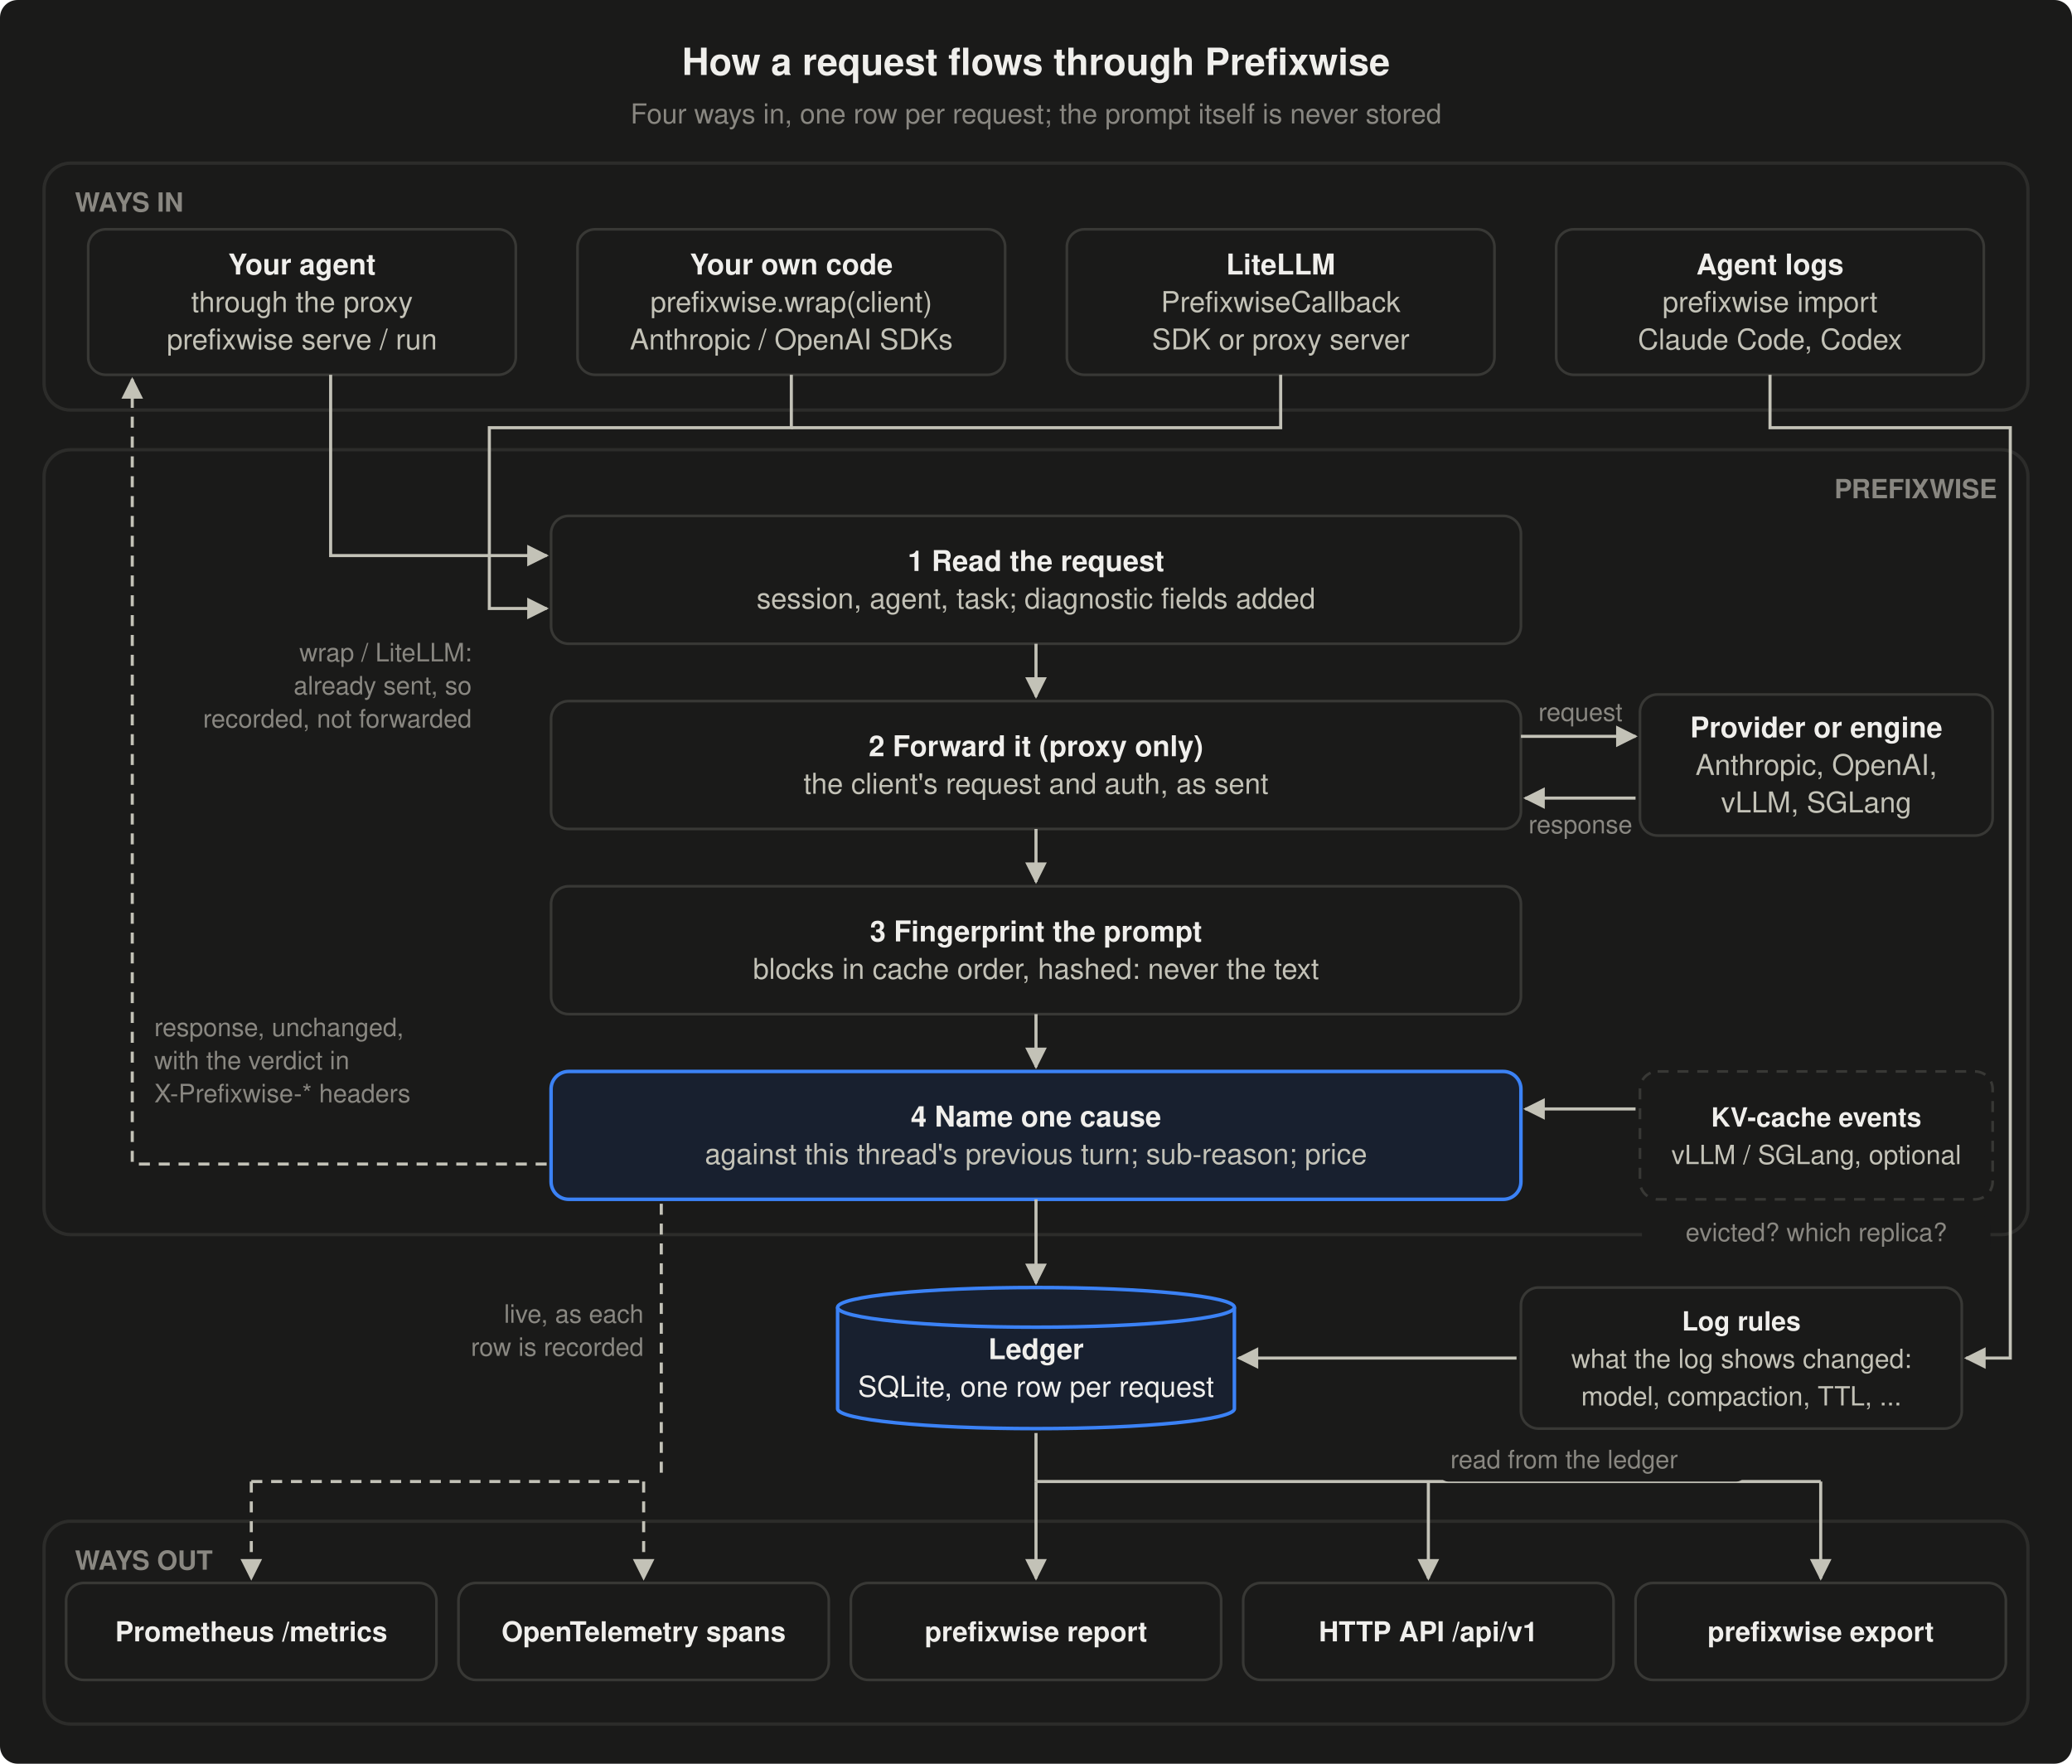
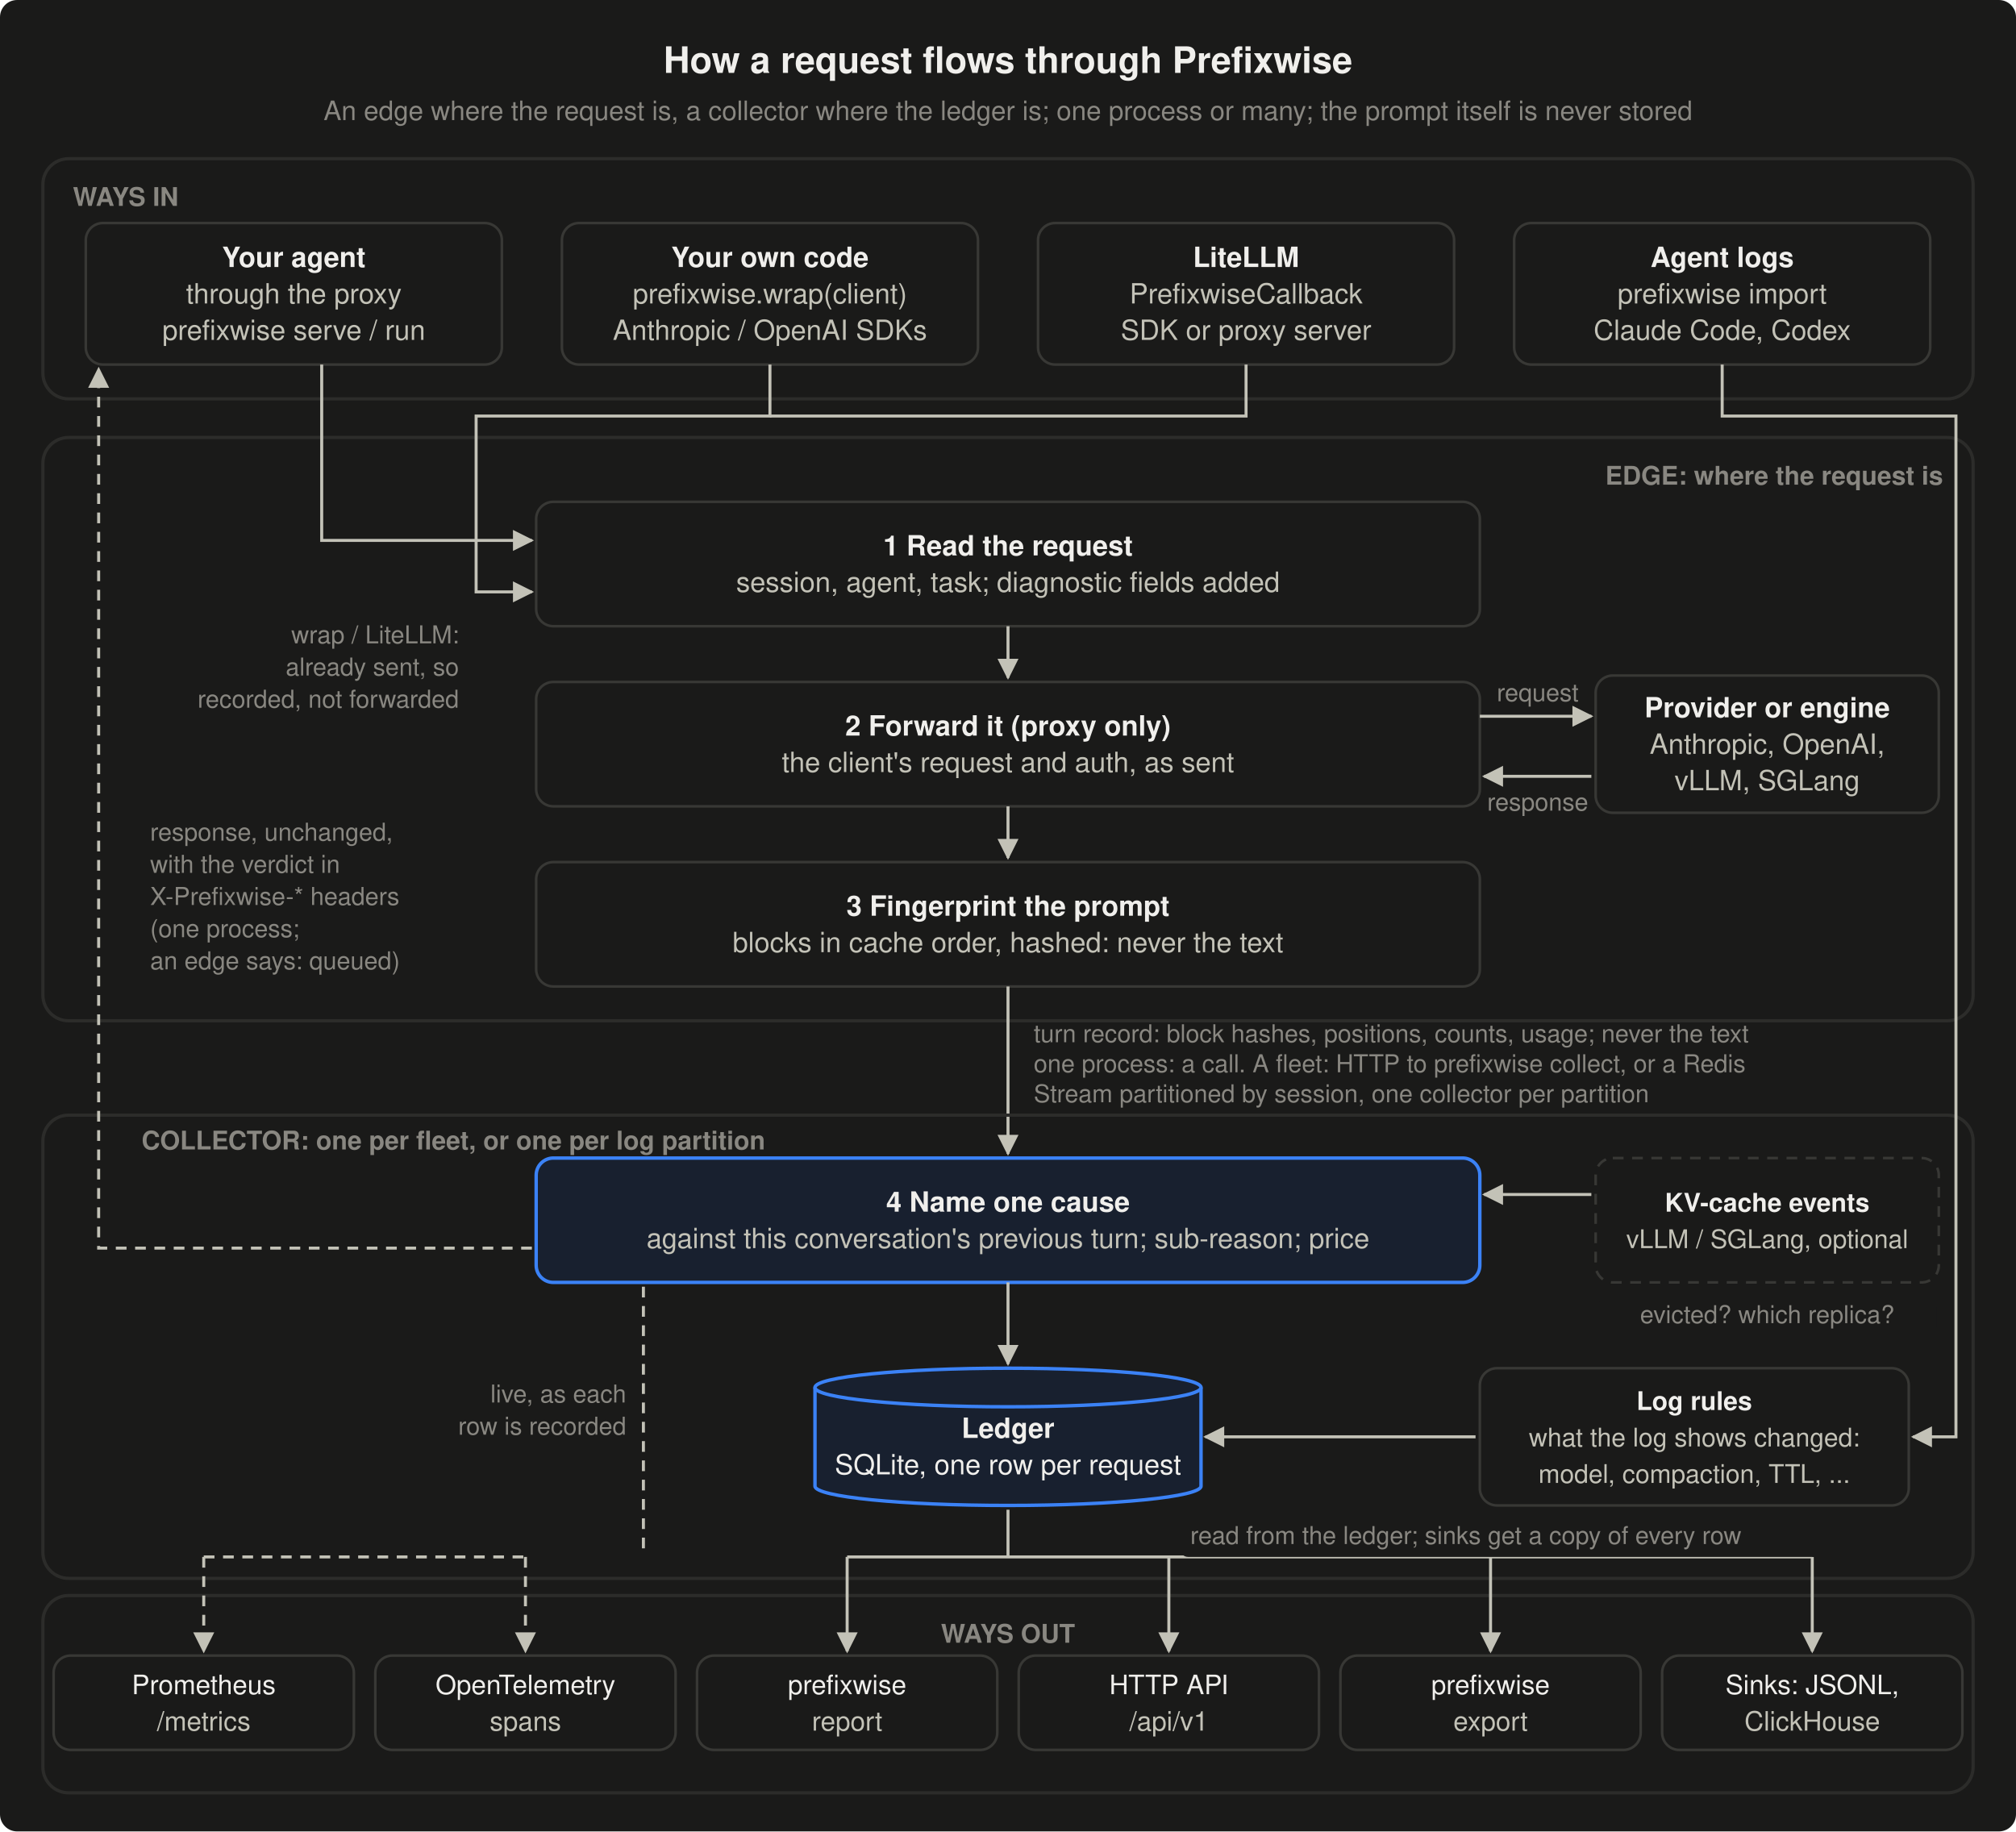
- <svg xmlns="http://www.w3.org/2000/svg" width="940" height="800" viewBox="0 0 940 800" role="img" aria-label="How a request flows through Prefixwise: four ways in; read, forward (proxy only), fingerprint and name one cause; the response back with the verdict in headers; agent logs through their own rules; one ledger row; Prometheus and OpenTelemetry live, report, API and export from the ledger" font-family="system-ui, -apple-system, 'Segoe UI', Helvetica, Arial, sans-serif">
+ <svg xmlns="http://www.w3.org/2000/svg" width="940" height="854" viewBox="0 0 940 854" role="img" aria-label="How a request flows through Prefixwise: four ways in; an edge reads, forwards (proxy only) and fingerprints the request where it is; a turn record (hashes, counts, usage, never text) crosses to a collector, in one process or over HTTP or a Redis Stream partitioned by session, which names one cause and writes one ledger row; the response back with the verdict in headers; agent logs through their own rules; Prometheus and OpenTelemetry live, report, API and export from the ledger, sinks a copy of every row" font-family="system-ui, -apple-system, 'Segoe UI', Helvetica, Arial, sans-serif">
  <defs>
    <marker id="a" viewBox="0 0 10 10" refX="9" refY="5" markerWidth="7" markerHeight="7" orient="auto-start-reverse">
      <path d="M0,0 L10,5 L0,10 z" fill="#c3c2b7" />
    </marker>
  </defs>
-   <rect width="940" height="800" rx="8" fill="#1a1a19" />
+   <rect width="940" height="854" rx="8" fill="#1a1a19" />
  <text x="470.0" y="34.0" fill="#f0efec" font-size="17" text-anchor="middle" font-weight="600">How a request flows through Prefixwise</text>
-   <text x="470.0" y="56.0" fill="#898781" font-size="12.5" text-anchor="middle" font-weight="400">Four ways in, one row per request; the prompt itself is never stored</text>
+   <text x="470.0" y="56.0" fill="#898781" font-size="12.5" text-anchor="middle" font-weight="400">An edge where the request is, a collector where the ledger is; one process or many; the prompt itself is never stored</text>
  <rect x="20" y="74" width="900" height="112" rx="12" fill="none" stroke="#2c2c2a" stroke-width="1.5" />
  <text x="34.0" y="96.0" fill="#898781" font-size="12" text-anchor="start" font-weight="600">WAYS IN</text>
  <rect x="40" y="104" width="194" height="66" rx="8" fill="#1a1a19" stroke="#383835" stroke-width="1.2" />
  <text x="137.0" y="124.5" fill="#f0efec" font-size="13" text-anchor="middle" font-weight="600">Your agent</text>
  <text x="137.0" y="141.5" fill="#c3c2b7" font-size="13" text-anchor="middle" font-weight="400">through the proxy</text>
  <text x="137.0" y="158.5" fill="#c3c2b7" font-size="13" text-anchor="middle" font-weight="400">prefixwise serve / run</text>
  <rect x="262" y="104" width="194" height="66" rx="8" fill="#1a1a19" stroke="#383835" stroke-width="1.2" />
  <text x="359.0" y="124.5" fill="#f0efec" font-size="13" text-anchor="middle" font-weight="600">Your own code</text>
  <text x="359.0" y="141.5" fill="#c3c2b7" font-size="13" text-anchor="middle" font-weight="400">prefixwise.wrap(client)</text>
  <text x="359.0" y="158.5" fill="#c3c2b7" font-size="13" text-anchor="middle" font-weight="400">Anthropic / OpenAI SDKs</text>
  <rect x="484" y="104" width="194" height="66" rx="8" fill="#1a1a19" stroke="#383835" stroke-width="1.2" />
  <text x="581.0" y="124.5" fill="#f0efec" font-size="13" text-anchor="middle" font-weight="600">LiteLLM</text>
  <text x="581.0" y="141.5" fill="#c3c2b7" font-size="13" text-anchor="middle" font-weight="400">PrefixwiseCallback</text>
  <text x="581.0" y="158.5" fill="#c3c2b7" font-size="13" text-anchor="middle" font-weight="400">SDK or proxy server</text>
  <rect x="706" y="104" width="194" height="66" rx="8" fill="#1a1a19" stroke="#383835" stroke-width="1.2" />
  <text x="803.0" y="124.5" fill="#f0efec" font-size="13" text-anchor="middle" font-weight="600">Agent logs</text>
  <text x="803.0" y="141.5" fill="#c3c2b7" font-size="13" text-anchor="middle" font-weight="400">prefixwise import</text>
  <text x="803.0" y="158.5" fill="#c3c2b7" font-size="13" text-anchor="middle" font-weight="400">Claude Code, Codex</text>
-   <rect x="20" y="204" width="900" height="356" rx="12" fill="none" stroke="#2c2c2a" stroke-width="1.5" />
-   <text x="906.0" y="226.0" fill="#898781" font-size="12" text-anchor="end" font-weight="600">PREFIXWISE</text>
+   <rect x="20" y="204" width="900" height="272" rx="12" fill="none" stroke="#2c2c2a" stroke-width="1.5" />
+   <text x="906.0" y="226.0" fill="#898781" font-size="12" text-anchor="end" font-weight="600">EDGE: where the request is</text>
  <rect x="250" y="234" width="440" height="58" rx="8" fill="#1a1a19" stroke="#383835" stroke-width="1.2" />
  <text x="470.0" y="259.0" fill="#f0efec" font-size="13" text-anchor="middle" font-weight="600">1  Read the request</text>
  <text x="470.0" y="276.0" fill="#c3c2b7" font-size="13" text-anchor="middle" font-weight="400">session, agent, task; diagnostic fields added</text>
  <rect x="250" y="318" width="440" height="58" rx="8" fill="#1a1a19" stroke="#383835" stroke-width="1.2" />
  <text x="470.0" y="343.0" fill="#f0efec" font-size="13" text-anchor="middle" font-weight="600">2  Forward it (proxy only)</text>
  <text x="470.0" y="360.0" fill="#c3c2b7" font-size="13" text-anchor="middle" font-weight="400">the client's request and auth, as sent</text>
  <rect x="250" y="402" width="440" height="58" rx="8" fill="#1a1a19" stroke="#383835" stroke-width="1.2" />
  <text x="470.0" y="427.0" fill="#f0efec" font-size="13" text-anchor="middle" font-weight="600">3  Fingerprint the prompt</text>
  <text x="470.0" y="444.0" fill="#c3c2b7" font-size="13" text-anchor="middle" font-weight="400">blocks in cache order, hashed: never the text</text>
-   <rect x="250" y="486" width="440" height="58" rx="8" fill="#18202f" stroke="#3b82f6" stroke-width="1.6" />
-   <text x="470.0" y="511.0" fill="#f0efec" font-size="13" text-anchor="middle" font-weight="600">4  Name one cause</text>
-   <text x="470.0" y="528.0" fill="#c3c2b7" font-size="13" text-anchor="middle" font-weight="400">against this thread's previous turn; sub-reason; price</text>
+   <rect x="250" y="540" width="440" height="58" rx="8" fill="#18202f" stroke="#3b82f6" stroke-width="1.6" />
+   <text x="470.0" y="565.0" fill="#f0efec" font-size="13" text-anchor="middle" font-weight="600">4  Name one cause</text>
+   <text x="470.0" y="582.0" fill="#c3c2b7" font-size="13" text-anchor="middle" font-weight="400">against this conversation's previous turn; sub-reason; price</text>
  <path d="M470.0,292.0 L470.0,316.0" fill="none" stroke="#c3c2b7" stroke-width="1.4" marker-end="url(#a)" />
  <path d="M470.0,376.0 L470.0,400.0" fill="none" stroke="#c3c2b7" stroke-width="1.4" marker-end="url(#a)" />
-   <path d="M470.0,460.0 L470.0,484.0" fill="none" stroke="#c3c2b7" stroke-width="1.4" marker-end="url(#a)" />
+   <path d="M470.0,460.0 L470.0,538.0" fill="none" stroke="#c3c2b7" stroke-width="1.4" marker-end="url(#a)" />
+   <text x="482.0" y="486.0" fill="#898781" font-size="11.5" text-anchor="start" font-weight="400">turn record: block hashes, positions, counts, usage; never the text</text>
+   <text x="482.0" y="500.0" fill="#898781" font-size="11.5" text-anchor="start" font-weight="400">one process: a call. A fleet: HTTP to prefixwise collect, or a Redis</text>
+   <text x="482.0" y="514.0" fill="#898781" font-size="11.5" text-anchor="start" font-weight="400">Stream partitioned by session, one collector per partition</text>
+   <rect x="20" y="520" width="900" height="216" rx="12" fill="none" stroke="#2c2c2a" stroke-width="1.5" />
+   <text x="34.0" y="542.0" fill="#898781" font-size="12" text-anchor="start" font-weight="600" />
+   <text x="66.0" y="536.0" fill="#898781" font-size="12" text-anchor="start" font-weight="600">COLLECTOR: one per fleet, or one per log partition</text>
  <path d="M150.0,170.0 L150.0,252.0 L248.0,252.0" fill="none" stroke="#c3c2b7" stroke-width="1.4" marker-end="url(#a)" />
  <path d="M359.0,170.0 L359.0,194.0 L222.0,194.0 L222.0,276.0 L248.0,276.0" fill="none" stroke="#c3c2b7" stroke-width="1.4" marker-end="url(#a)" />
  <path d="M581.0,170.0 L581.0,194.0 L359.0,194.0" fill="none" stroke="#c3c2b7" stroke-width="1.4" />
  <text x="214.0" y="300.0" fill="#898781" font-size="11.5" text-anchor="end" font-weight="400">wrap / LiteLLM:</text>
  <text x="214.0" y="315.0" fill="#898781" font-size="11.5" text-anchor="end" font-weight="400">already sent, so</text>
  <text x="214.0" y="330.0" fill="#898781" font-size="11.5" text-anchor="end" font-weight="400">recorded, not forwarded</text>
-   <path d="M248.0,528.0 L60.0,528.0 L60.0,172.0" fill="none" stroke="#c3c2b7" stroke-width="1.4" stroke-dasharray="5 4" marker-end="url(#a)" />
-   <text x="70.0" y="470.0" fill="#898781" font-size="11.5" text-anchor="start" font-weight="400">response, unchanged,</text>
-   <text x="70.0" y="485.0" fill="#898781" font-size="11.5" text-anchor="start" font-weight="400">with the verdict in</text>
-   <text x="70.0" y="500.0" fill="#898781" font-size="11.5" text-anchor="start" font-weight="400">X-Prefixwise-* headers</text>
+   <path d="M248.0,582.0 L46.0,582.0 L46.0,172.0" fill="none" stroke="#c3c2b7" stroke-width="1.4" stroke-dasharray="5 4" marker-end="url(#a)" />
+   <text x="70.0" y="392.0" fill="#898781" font-size="11.5" text-anchor="start" font-weight="400">response, unchanged,</text>
+   <text x="70.0" y="407.0" fill="#898781" font-size="11.5" text-anchor="start" font-weight="400">with the verdict in</text>
+   <text x="70.0" y="422.0" fill="#898781" font-size="11.5" text-anchor="start" font-weight="400">X-Prefixwise-* headers</text>
+   <text x="70.0" y="437.0" fill="#898781" font-size="11.5" text-anchor="start" font-weight="400">(one process;</text>
+   <text x="70.0" y="452.0" fill="#898781" font-size="11.5" text-anchor="start" font-weight="400">an edge says: queued)</text>
  <rect x="744" y="315" width="160" height="64" rx="8" fill="#1a1a19" stroke="#383835" stroke-width="1.2" />
  <text x="824.0" y="334.5" fill="#f0efec" font-size="13" text-anchor="middle" font-weight="600">Provider or engine</text>
  <text x="824.0" y="351.5" fill="#c3c2b7" font-size="13" text-anchor="middle" font-weight="400">Anthropic, OpenAI,</text>
  <text x="824.0" y="368.5" fill="#c3c2b7" font-size="13" text-anchor="middle" font-weight="400">vLLM, SGLang</text>
  <path d="M690.0,334.0 L742.0,334.0" fill="none" stroke="#c3c2b7" stroke-width="1.4" marker-end="url(#a)" />
  <text x="717.0" y="327.0" fill="#898781" font-size="11.5" text-anchor="middle" font-weight="400">request</text>
  <path d="M742.0,362.0 L692.0,362.0" fill="none" stroke="#c3c2b7" stroke-width="1.4" marker-end="url(#a)" />
  <text x="717.0" y="378.0" fill="#898781" font-size="11.5" text-anchor="middle" font-weight="400">response</text>
-   <rect x="744" y="486" width="160" height="58" rx="8" fill="#1a1a19" stroke="#383835" stroke-width="1.2" stroke-dasharray="5 4" />
-   <text x="824.0" y="511.0" fill="#f0efec" font-size="12" text-anchor="middle" font-weight="600">KV-cache events</text>
-   <text x="824.0" y="528.0" fill="#c3c2b7" font-size="12" text-anchor="middle" font-weight="400">vLLM / SGLang, optional</text>
-   <path d="M742.0,503.0 L692.0,503.0" fill="none" stroke="#c3c2b7" stroke-width="1.4" marker-end="url(#a)" />
-   <rect x="744.9" y="551.5" width="158.1" height="17.5" rx="4" fill="#1a1a19" />
-   <text x="824.0" y="563.0" fill="#898781" font-size="11.5" text-anchor="middle" font-weight="400">evicted? which replica?</text>
-   <rect x="690" y="584" width="200" height="64" rx="8" fill="#1a1a19" stroke="#383835" stroke-width="1.2" />
-   <text x="790.0" y="603.5" fill="#f0efec" font-size="12" text-anchor="middle" font-weight="600">Log rules</text>
-   <text x="790.0" y="620.5" fill="#c3c2b7" font-size="12" text-anchor="middle" font-weight="400">what the log shows changed:</text>
-   <text x="790.0" y="637.5" fill="#c3c2b7" font-size="12" text-anchor="middle" font-weight="400">model, compaction, TTL, ...</text>
-   <path d="M803.0,170.0 L803.0,194.0 L912.0,194.0 L912.0,616.0 L892.0,616.0" fill="none" stroke="#c3c2b7" stroke-width="1.4" marker-end="url(#a)" />
-   <path d="M688.0,616.0 L562.0,616.0" fill="none" stroke="#c3c2b7" stroke-width="1.4" marker-end="url(#a)" />
-   <path d="M380,593 V639 A90.0,9 0 0 0 560,639 V593" fill="#18202f" stroke="#3b82f6" stroke-width="1.6" />
-   <ellipse cx="470.0" cy="593" rx="90.0" ry="9" fill="#18202f" stroke="#3b82f6" stroke-width="1.6" />
-   <text x="470.0" y="616.5" fill="#f0efec" font-size="13" text-anchor="middle" font-weight="600">Ledger</text>
-   <text x="470.0" y="633.5" fill="#f0efec" font-size="13" text-anchor="middle" font-weight="400">SQLite, one row per request</text>
-   <path d="M470.0,544.0 L470.0,582.0" fill="none" stroke="#c3c2b7" stroke-width="1.4" marker-end="url(#a)" />
-   <rect x="20" y="690" width="900" height="92" rx="12" fill="none" stroke="#2c2c2a" stroke-width="1.5" />
-   <text x="34.0" y="712.0" fill="#898781" font-size="12" text-anchor="start" font-weight="600">WAYS OUT</text>
-   <rect x="30.0" y="718" width="168" height="44" rx="8" fill="#1a1a19" stroke="#383835" stroke-width="1.2" />
-   <text x="114.0" y="744.5" fill="#f0efec" font-size="12.5" text-anchor="middle" font-weight="600">Prometheus /metrics</text>
-   <rect x="208.0" y="718" width="168" height="44" rx="8" fill="#1a1a19" stroke="#383835" stroke-width="1.2" />
-   <text x="292.0" y="744.5" fill="#f0efec" font-size="12.5" text-anchor="middle" font-weight="600">OpenTelemetry spans</text>
-   <rect x="386.0" y="718" width="168" height="44" rx="8" fill="#1a1a19" stroke="#383835" stroke-width="1.2" />
-   <text x="470.0" y="744.5" fill="#f0efec" font-size="12.5" text-anchor="middle" font-weight="600">prefixwise report</text>
-   <rect x="564.0" y="718" width="168" height="44" rx="8" fill="#1a1a19" stroke="#383835" stroke-width="1.2" />
-   <text x="648.0" y="744.5" fill="#f0efec" font-size="12.5" text-anchor="middle" font-weight="600">HTTP API /api/v1</text>
-   <rect x="742.0" y="718" width="168" height="44" rx="8" fill="#1a1a19" stroke="#383835" stroke-width="1.2" />
-   <text x="826.0" y="744.5" fill="#f0efec" font-size="12.5" text-anchor="middle" font-weight="600">prefixwise export</text>
-   <path d="M300,546 V672 M114.0,672 H292.0" fill="none" stroke="#c3c2b7" stroke-width="1.4" stroke-dasharray="5 4" />
-   <path d="M114.0,672.0 L114.0,716.0" fill="none" stroke="#c3c2b7" stroke-width="1.4" stroke-dasharray="5 4" marker-end="url(#a)" />
-   <path d="M292.0,672.0 L292.0,716.0" fill="none" stroke="#c3c2b7" stroke-width="1.4" stroke-dasharray="5 4" marker-end="url(#a)" />
-   <text x="292.0" y="600.0" fill="#898781" font-size="11.5" text-anchor="end" font-weight="400">live, as each</text>
-   <text x="292.0" y="615.0" fill="#898781" font-size="11.5" text-anchor="end" font-weight="400">row is recorded</text>
-   <path d="M470.0,650 V672 M470.0,672 H826.0" fill="none" stroke="#c3c2b7" stroke-width="1.4" />
-   <path d="M470.0,672.0 L470.0,716.0" fill="none" stroke="#c3c2b7" stroke-width="1.4" marker-end="url(#a)" />
-   <path d="M648.0,672.0 L648.0,716.0" fill="none" stroke="#c3c2b7" stroke-width="1.4" marker-end="url(#a)" />
-   <path d="M826.0,672.0 L826.0,716.0" fill="none" stroke="#c3c2b7" stroke-width="1.4" marker-end="url(#a)" />
-   <rect x="653.0" y="654.5" width="138.8" height="17.5" rx="4" fill="#1a1a19" />
-   <text x="658.0" y="666.0" fill="#898781" font-size="11.5" text-anchor="start" font-weight="400">read from the ledger</text>
+   <rect x="744" y="540" width="160" height="58" rx="8" fill="#1a1a19" stroke="#383835" stroke-width="1.2" stroke-dasharray="5 4" />
+   <text x="824.0" y="565.0" fill="#f0efec" font-size="12" text-anchor="middle" font-weight="600">KV-cache events</text>
+   <text x="824.0" y="582.0" fill="#c3c2b7" font-size="12" text-anchor="middle" font-weight="400">vLLM / SGLang, optional</text>
+   <path d="M742.0,557.0 L692.0,557.0" fill="none" stroke="#c3c2b7" stroke-width="1.4" marker-end="url(#a)" />
+   <rect x="744.9" y="605.5" width="158.1" height="17.5" rx="4" fill="#1a1a19" />
+   <text x="824.0" y="617.0" fill="#898781" font-size="11.5" text-anchor="middle" font-weight="400">evicted? which replica?</text>
+   <rect x="690" y="638" width="200" height="64" rx="8" fill="#1a1a19" stroke="#383835" stroke-width="1.2" />
+   <text x="790.0" y="657.5" fill="#f0efec" font-size="12" text-anchor="middle" font-weight="600">Log rules</text>
+   <text x="790.0" y="674.5" fill="#c3c2b7" font-size="12" text-anchor="middle" font-weight="400">what the log shows changed:</text>
+   <text x="790.0" y="691.5" fill="#c3c2b7" font-size="12" text-anchor="middle" font-weight="400">model, compaction, TTL, ...</text>
+   <path d="M803.0,170.0 L803.0,194.0 L912.0,194.0 L912.0,670.0 L892.0,670.0" fill="none" stroke="#c3c2b7" stroke-width="1.4" marker-end="url(#a)" />
+   <path d="M688.0,670.0 L562.0,670.0" fill="none" stroke="#c3c2b7" stroke-width="1.4" marker-end="url(#a)" />
+   <path d="M380,647 V693 A90.0,9 0 0 0 560,693 V647" fill="#18202f" stroke="#3b82f6" stroke-width="1.6" />
+   <ellipse cx="470.0" cy="647" rx="90.0" ry="9" fill="#18202f" stroke="#3b82f6" stroke-width="1.6" />
+   <text x="470.0" y="670.5" fill="#f0efec" font-size="13" text-anchor="middle" font-weight="600">Ledger</text>
+   <text x="470.0" y="687.5" fill="#f0efec" font-size="13" text-anchor="middle" font-weight="400">SQLite, one row per request</text>
+   <path d="M470.0,598.0 L470.0,636.0" fill="none" stroke="#c3c2b7" stroke-width="1.4" marker-end="url(#a)" />
+   <rect x="20" y="744" width="900" height="92" rx="12" fill="none" stroke="#2c2c2a" stroke-width="1.5" />
+   <text x="470.0" y="766.0" fill="#898781" font-size="12" text-anchor="middle" font-weight="600">WAYS OUT</text>
+   <rect x="25.0" y="772" width="140" height="44" rx="8" fill="#1a1a19" stroke="#383835" stroke-width="1.2" />
+   <text x="95.0" y="790.0" fill="#f0efec" font-size="12.5" text-anchor="middle" font-weight="400">Prometheus</text>
+   <text x="95.0" y="807.0" fill="#c3c2b7" font-size="12.5" text-anchor="middle" font-weight="400">/metrics</text>
+   <rect x="175.0" y="772" width="140" height="44" rx="8" fill="#1a1a19" stroke="#383835" stroke-width="1.2" />
+   <text x="245.0" y="790.0" fill="#f0efec" font-size="12.5" text-anchor="middle" font-weight="400">OpenTelemetry</text>
+   <text x="245.0" y="807.0" fill="#c3c2b7" font-size="12.5" text-anchor="middle" font-weight="400">spans</text>
+   <rect x="325.0" y="772" width="140" height="44" rx="8" fill="#1a1a19" stroke="#383835" stroke-width="1.2" />
+   <text x="395.0" y="790.0" fill="#f0efec" font-size="12.5" text-anchor="middle" font-weight="400">prefixwise</text>
+   <text x="395.0" y="807.0" fill="#c3c2b7" font-size="12.5" text-anchor="middle" font-weight="400">report</text>
+   <rect x="475.0" y="772" width="140" height="44" rx="8" fill="#1a1a19" stroke="#383835" stroke-width="1.2" />
+   <text x="545.0" y="790.0" fill="#f0efec" font-size="12.5" text-anchor="middle" font-weight="400">HTTP API</text>
+   <text x="545.0" y="807.0" fill="#c3c2b7" font-size="12.5" text-anchor="middle" font-weight="400">/api/v1</text>
+   <rect x="625.0" y="772" width="140" height="44" rx="8" fill="#1a1a19" stroke="#383835" stroke-width="1.2" />
+   <text x="695.0" y="790.0" fill="#f0efec" font-size="12.5" text-anchor="middle" font-weight="400">prefixwise</text>
+   <text x="695.0" y="807.0" fill="#c3c2b7" font-size="12.5" text-anchor="middle" font-weight="400">export</text>
+   <rect x="775.0" y="772" width="140" height="44" rx="8" fill="#1a1a19" stroke="#383835" stroke-width="1.2" />
+   <text x="845.0" y="790.0" fill="#f0efec" font-size="12.5" text-anchor="middle" font-weight="400">Sinks: JSONL,</text>
+   <text x="845.0" y="807.0" fill="#c3c2b7" font-size="12.5" text-anchor="middle" font-weight="400">ClickHouse</text>
+   <path d="M300,600 V726 M95.0,726 H245.0" fill="none" stroke="#c3c2b7" stroke-width="1.4" stroke-dasharray="5 4" />
+   <path d="M95.0,726.0 L95.0,770.0" fill="none" stroke="#c3c2b7" stroke-width="1.4" stroke-dasharray="5 4" marker-end="url(#a)" />
+   <path d="M245.0,726.0 L245.0,770.0" fill="none" stroke="#c3c2b7" stroke-width="1.4" stroke-dasharray="5 4" marker-end="url(#a)" />
+   <text x="292.0" y="654.0" fill="#898781" font-size="11.5" text-anchor="end" font-weight="400">live, as each</text>
+   <text x="292.0" y="669.0" fill="#898781" font-size="11.5" text-anchor="end" font-weight="400">row is recorded</text>
+   <path d="M470.0,704 V726 M395.0,726 H845.0" fill="none" stroke="#c3c2b7" stroke-width="1.4" />
+   <path d="M395.0,726.0 L395.0,770.0" fill="none" stroke="#c3c2b7" stroke-width="1.4" marker-end="url(#a)" />
+   <path d="M545.0,726.0 L545.0,770.0" fill="none" stroke="#c3c2b7" stroke-width="1.4" marker-end="url(#a)" />
+   <path d="M695.0,726.0 L695.0,770.0" fill="none" stroke="#c3c2b7" stroke-width="1.4" marker-end="url(#a)" />
+   <path d="M845.0,726.0 L845.0,770.0" fill="none" stroke="#c3c2b7" stroke-width="1.4" marker-end="url(#a)" />
+   <rect x="550.0" y="708.5" width="338.4" height="17.5" rx="4" fill="#1a1a19" />
+   <text x="555.0" y="720.0" fill="#898781" font-size="11.5" text-anchor="start" font-weight="400">read from the ledger; sinks get a copy of every row</text>
</svg>
